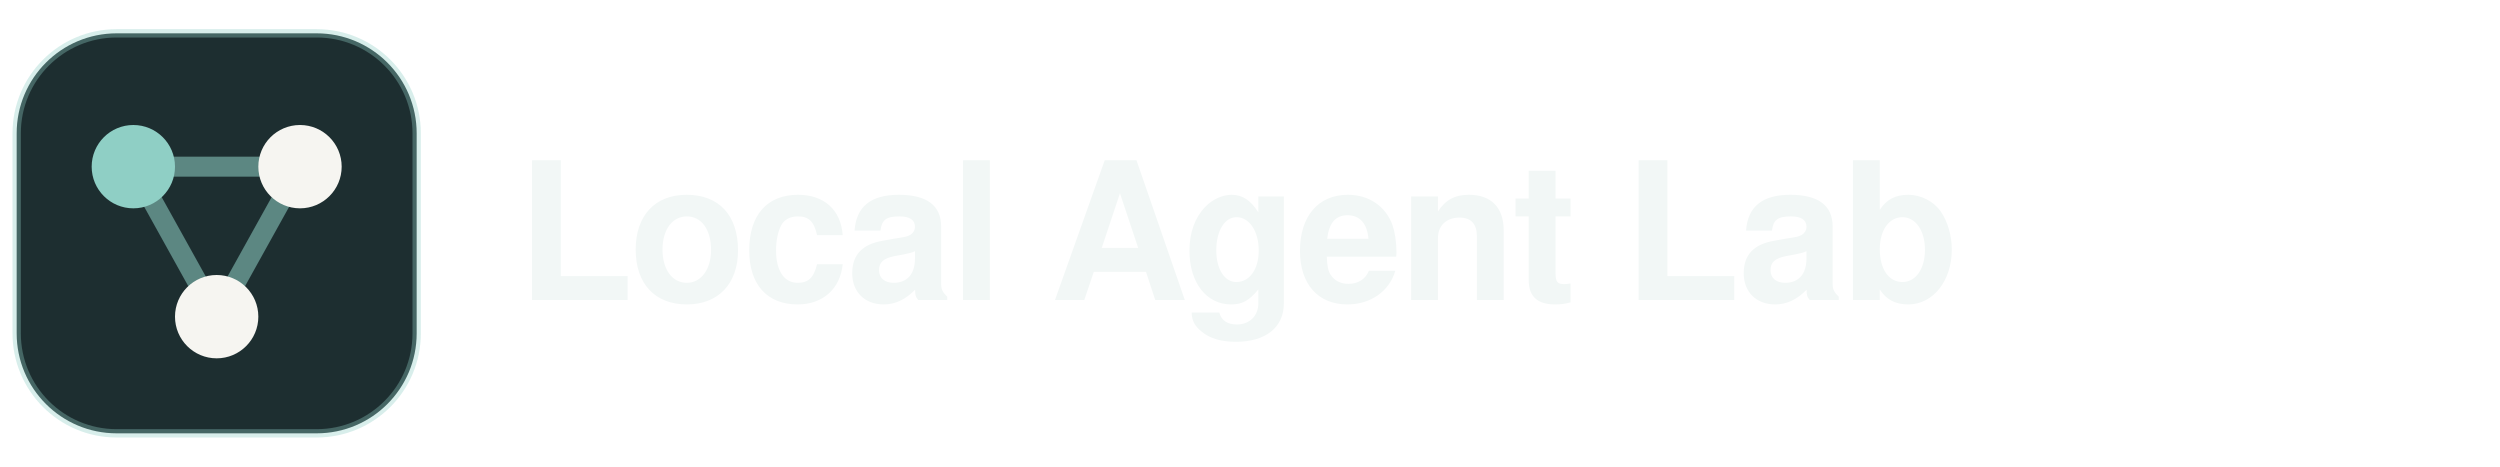
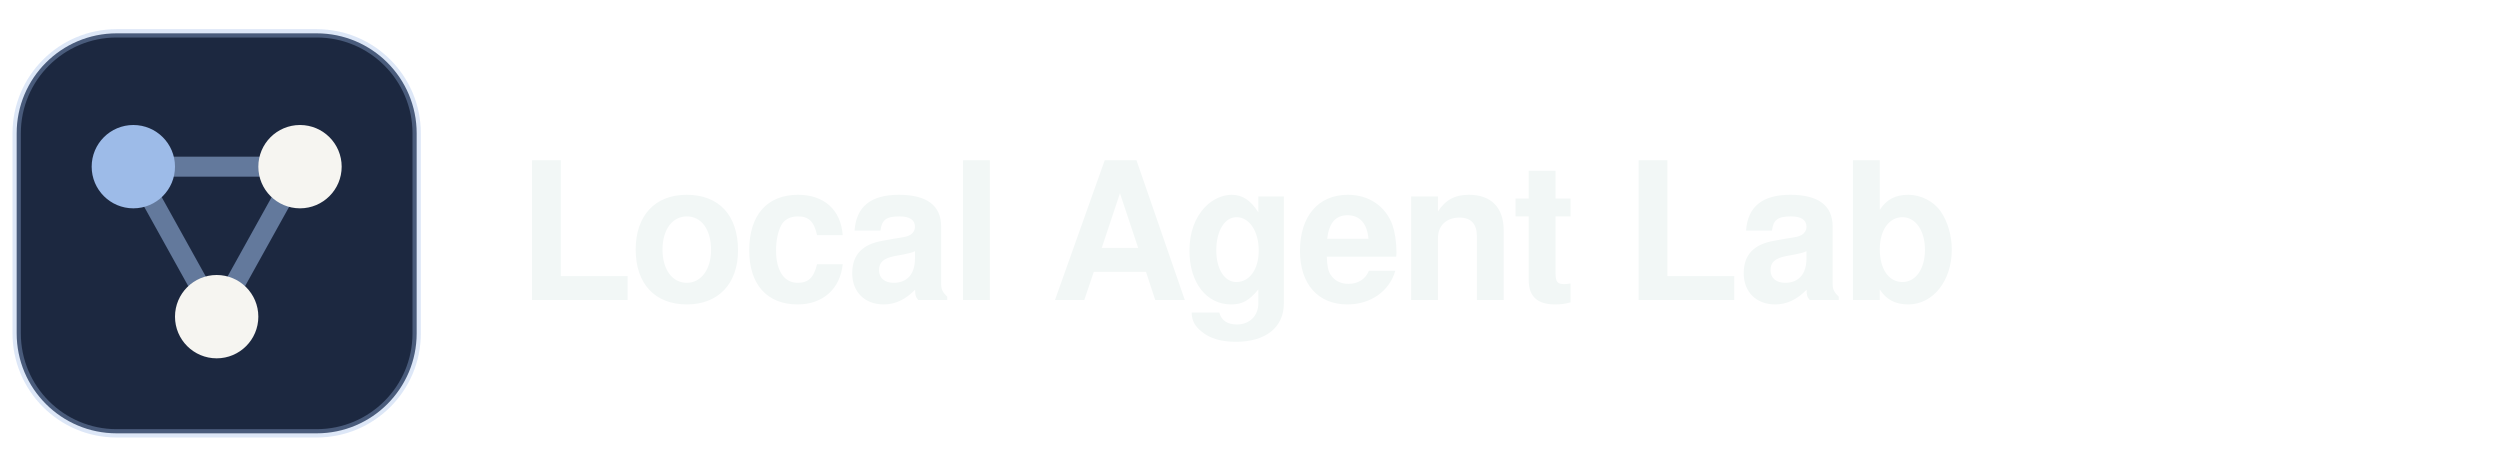
<svg xmlns="http://www.w3.org/2000/svg" width="300" height="56" viewBox="0 0 300 56">
-   <rect x="2" y="4" width="48" height="48" rx="12" fill="#1D2E30" stroke="#8FCFC5" stroke-opacity=".35" />
-   <path d="M16 20 L36 20 M16 20 L26 38 M36 20 L26 38" stroke="#8FCFC5" stroke-width="2.4" opacity=".55" />
-   <circle cx="16" cy="20" r="5" fill="#8FCFC5" />
+   <rect x="2" y="4" width="48" height="48" rx="12" fill="#1C2840" stroke="#9DBBE8" stroke-opacity=".35" />
+   <path d="M16 20 L36 20 M16 20 L26 38 M36 20 L26 38" stroke="#9DBBE8" stroke-width="2.4" opacity=".55" />
+   <circle cx="16" cy="20" r="5" fill="#9DBBE8" />
  <circle cx="36" cy="20" r="5" fill="#F6F5F1" />
  <circle cx="26" cy="38" r="5" fill="#F6F5F1" />
  <text x="62" y="36" font-family="-apple-system, 'SF Pro Display', Helvetica, Arial, sans-serif" font-size="23" font-weight="760" letter-spacing="-0.4" fill="#F2F7F6">Local Agent Lab</text>
</svg>
